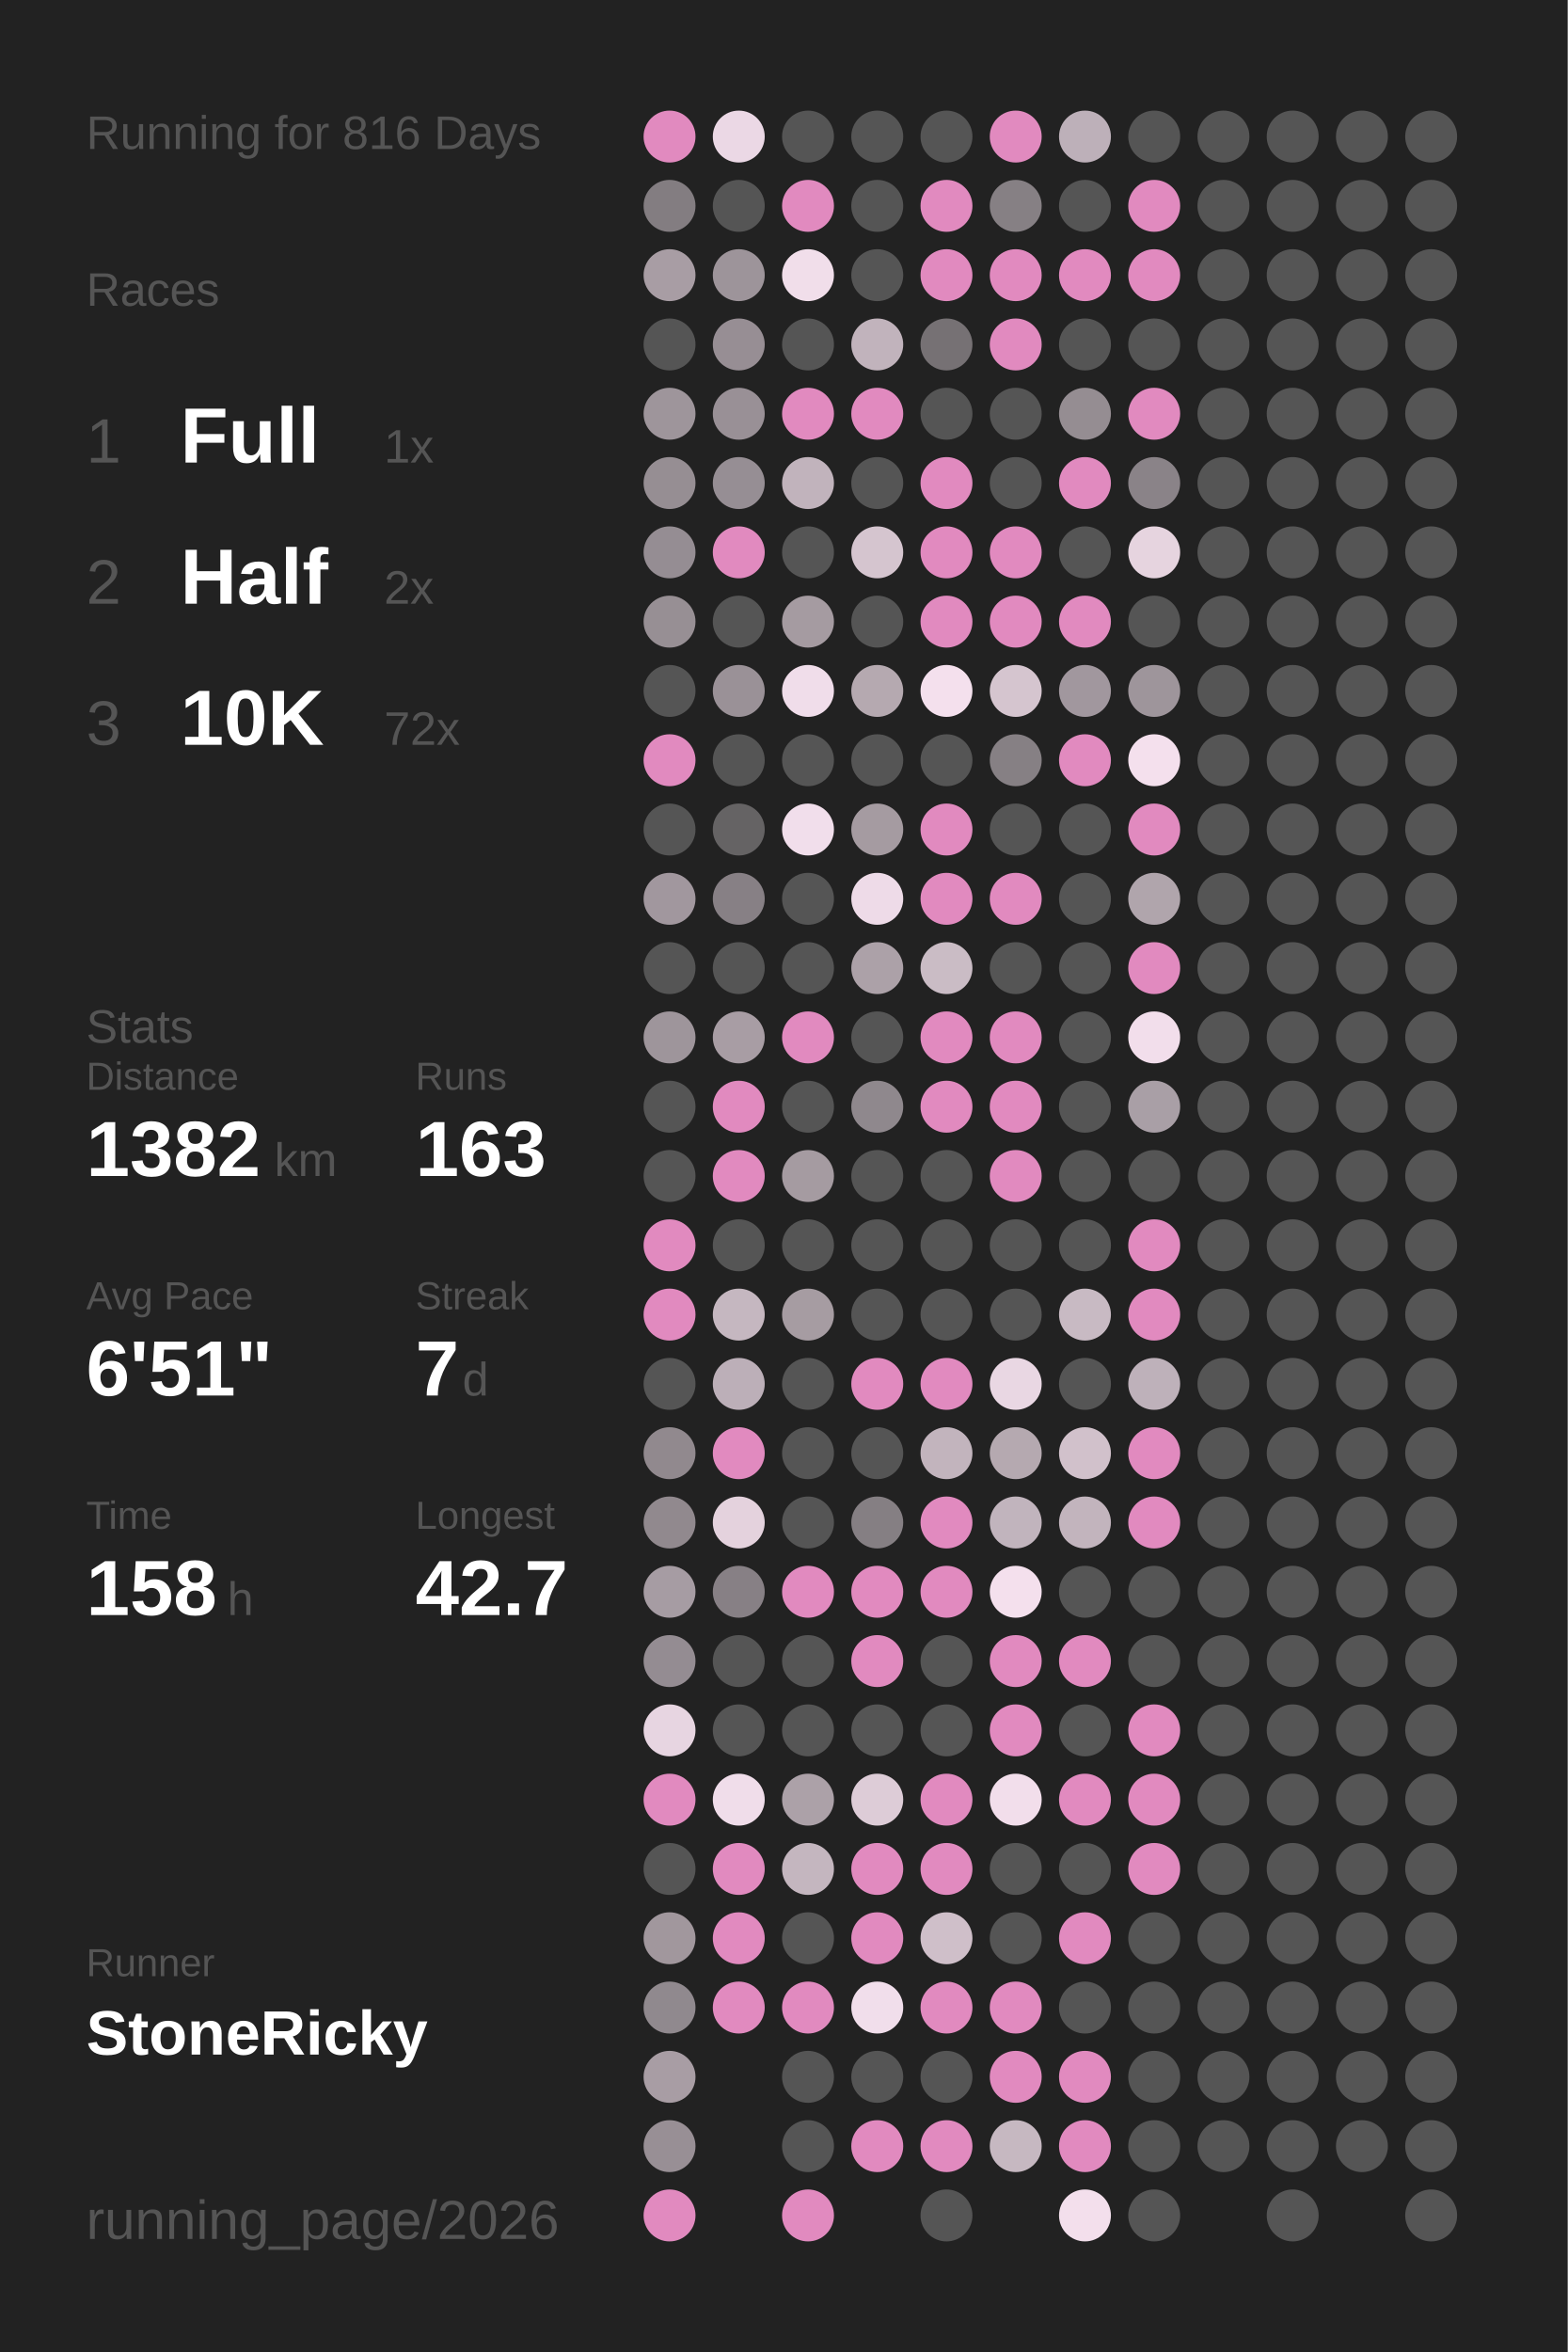
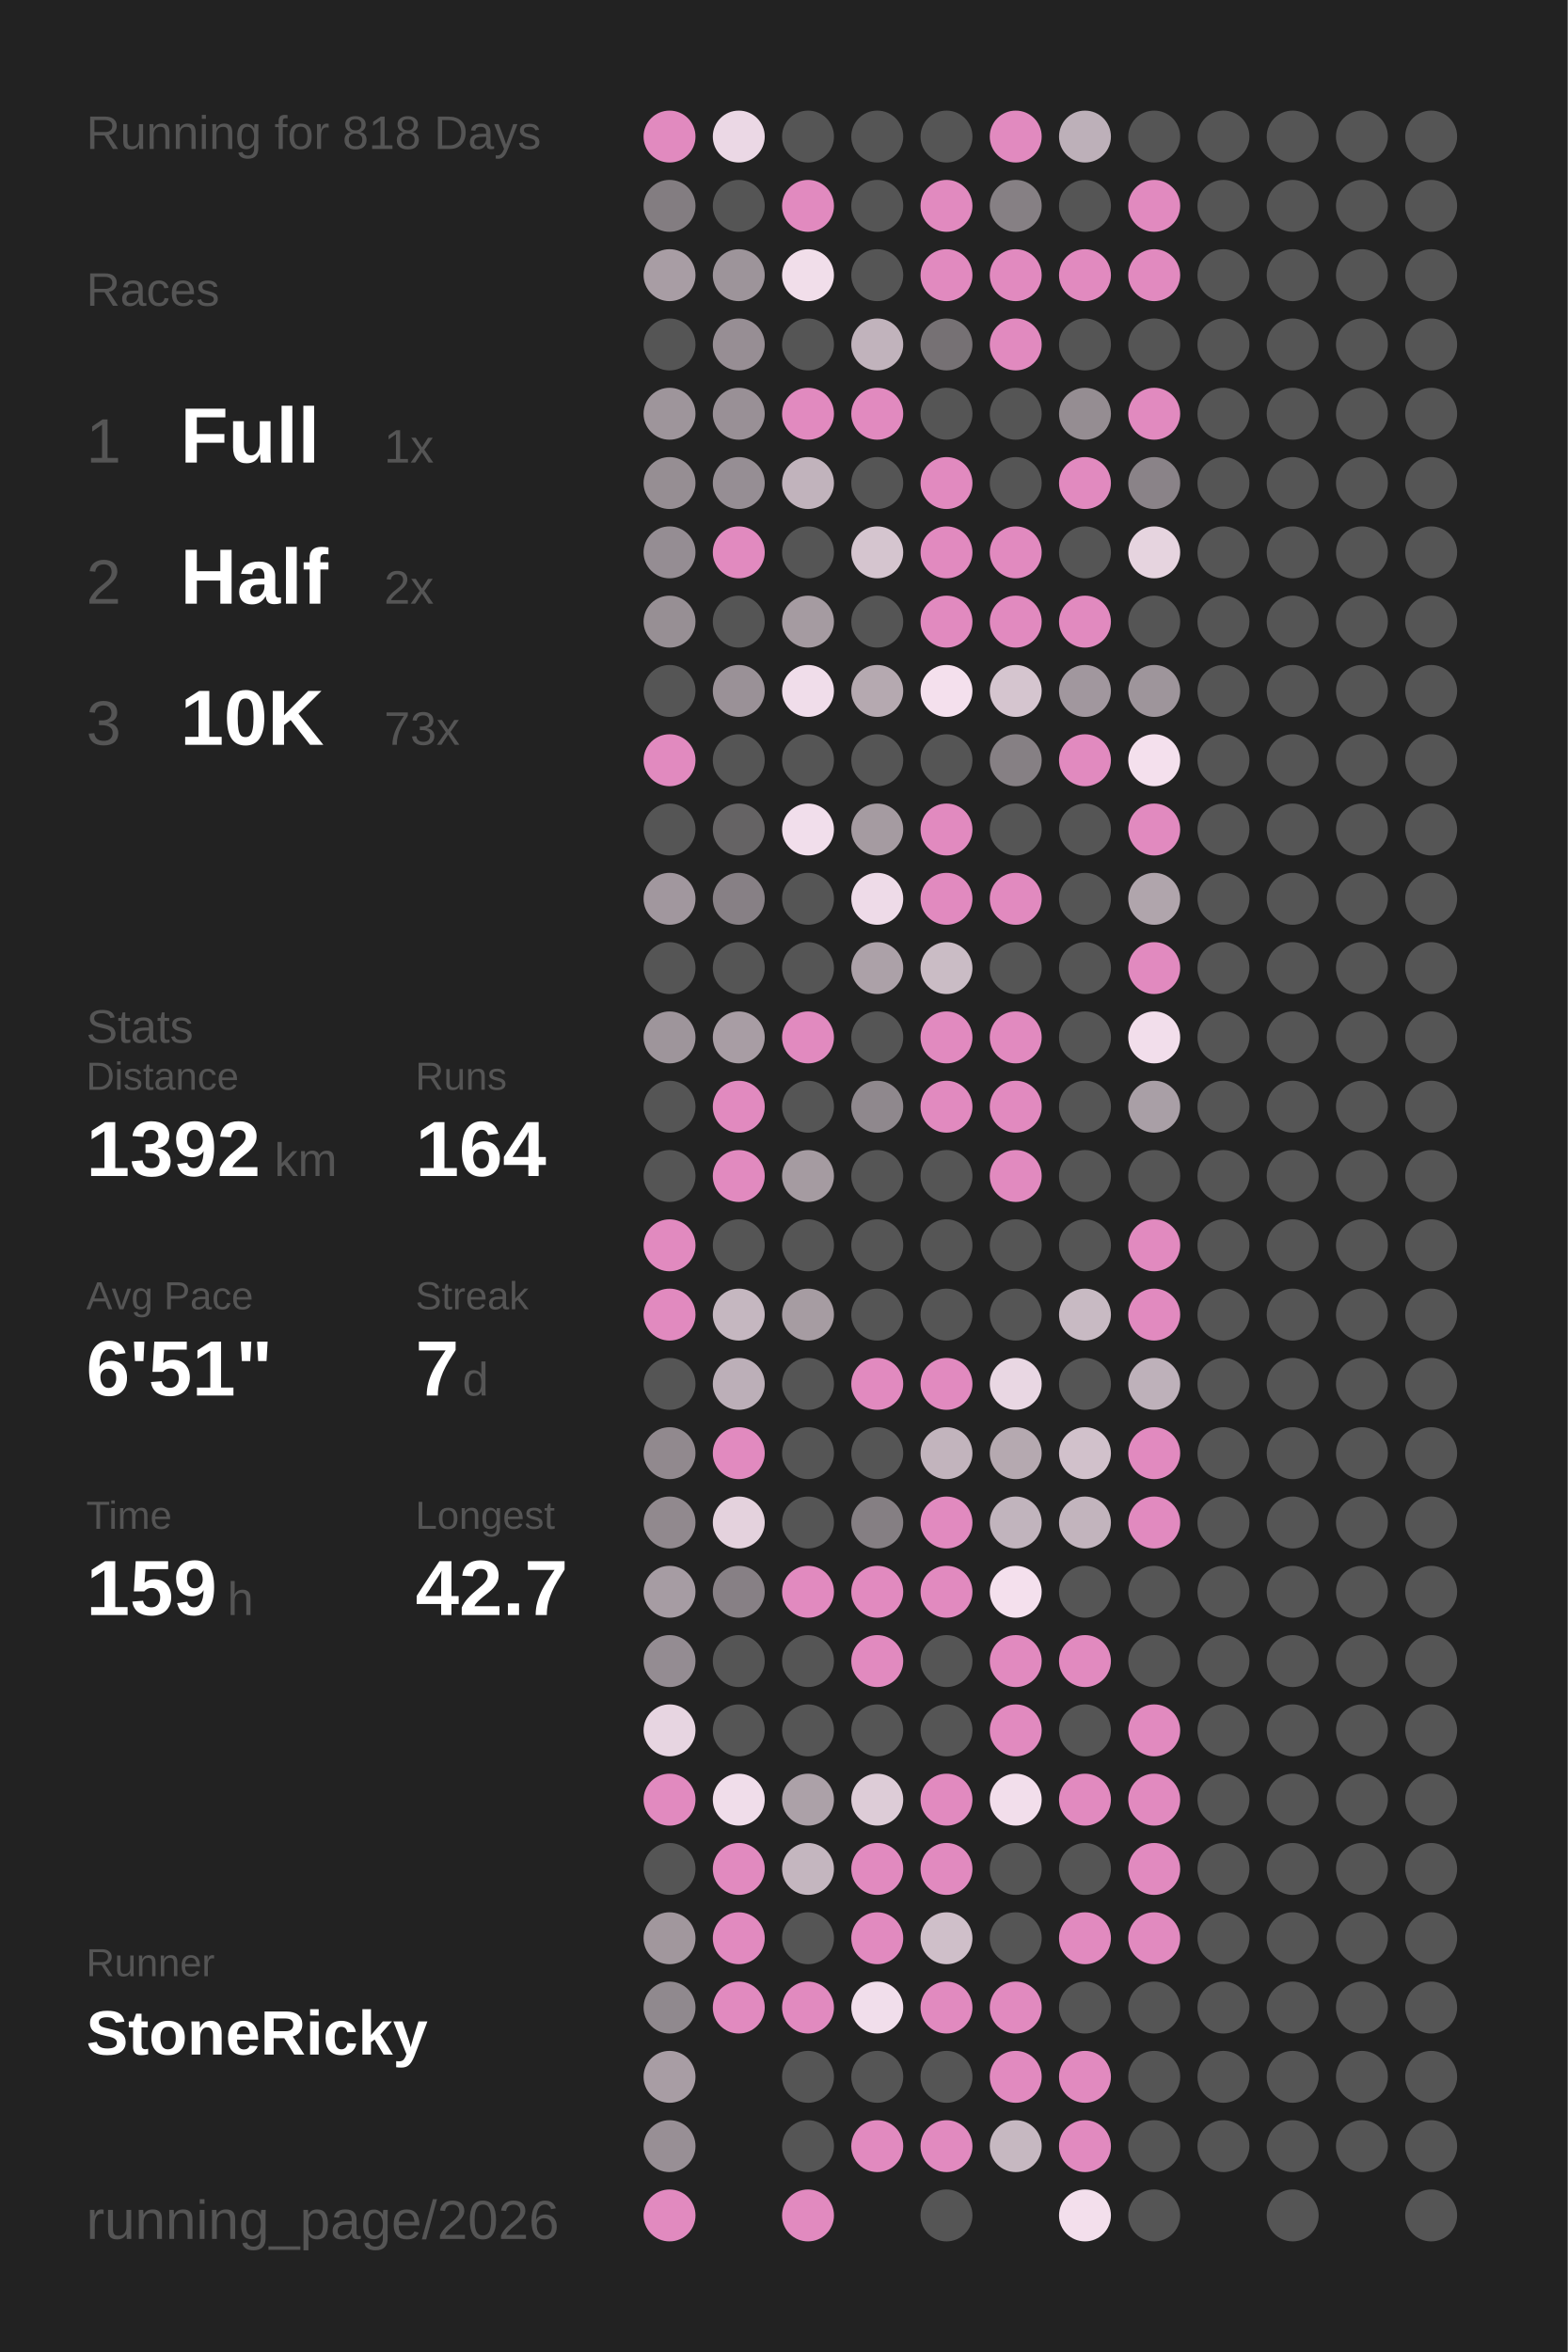
<svg xmlns="http://www.w3.org/2000/svg" baseProfile="full" height="300mm" version="1.1" viewBox="0,0,200,300" width="200mm">
  <defs />
  <rect fill="#222222" height="300" width="200" x="0" y="0" />
-   <text fill="#555555" style="font-size:6px; font-family:Arial;" x="11" y="19">Running for 816 Days</text>
+   <text fill="#555555" style="font-size:6px; font-family:Arial;" x="11" y="19">Running for 818 Days</text>
  <text fill="#555555" style="font-size:6px; font-family:Arial;" x="11" y="39">Races</text>
  <text fill="#555555" style="font-size:8px; font-family:Arial;" x="11" y="59">1</text>
  <text fill="#FFFFFF" style="font-size:10px; font-family:Arial; font-weight:bold;" x="23" y="59">Full</text>
  <text fill="#555555" style="font-size:6px; font-family:Arial;" x="49" y="59">1x</text>
  <text fill="#555555" style="font-size:8px; font-family:Arial;" x="11" y="77">2</text>
  <text fill="#FFFFFF" style="font-size:10px; font-family:Arial; font-weight:bold;" x="23" y="77">Half</text>
  <text fill="#555555" style="font-size:6px; font-family:Arial;" x="49" y="77">2x</text>
  <text fill="#555555" style="font-size:8px; font-family:Arial;" x="11" y="95">3</text>
  <text fill="#FFFFFF" style="font-size:10px; font-family:Arial; font-weight:bold;" x="23" y="95">10K</text>
-   <text fill="#555555" style="font-size:6px; font-family:Arial;" x="49" y="95">72x</text>
+   <text fill="#555555" style="font-size:6px; font-family:Arial;" x="49" y="95">73x</text>
  <text fill="#555555" style="font-size:6px; font-family:Arial;" x="11" y="133">Stats</text>
  <text fill="#555555" style="font-size:5px; font-family:Arial;" x="11" y="139">Distance</text>
-   <text fill="#FFFFFF" style="font-size:10px; font-family:Arial; font-weight:bold;" x="11" y="150">1382</text>
+   <text fill="#FFFFFF" style="font-size:10px; font-family:Arial; font-weight:bold;" x="11" y="150">1392</text>
  <text fill="#555555" style="font-size:6px; font-family:Arial;" x="35" y="150">km</text>
  <text fill="#555555" style="font-size:5px; font-family:Arial;" x="53" y="139">Runs</text>
-   <text fill="#FFFFFF" style="font-size:10px; font-family:Arial; font-weight:bold;" x="53" y="150">163</text>
+   <text fill="#FFFFFF" style="font-size:10px; font-family:Arial; font-weight:bold;" x="53" y="150">164</text>
  <text fill="#555555" style="font-size:5px; font-family:Arial;" x="11" y="167">Avg Pace</text>
  <text fill="#FFFFFF" style="font-size:10px; font-family:Arial; font-weight:bold;" x="11" y="178">6'51"</text>
  <text fill="#555555" style="font-size:5px; font-family:Arial;" x="53" y="167">Streak</text>
  <text fill="#FFFFFF" style="font-size:10px; font-family:Arial; font-weight:bold;" x="53" y="178">7</text>
  <text fill="#555555" style="font-size:6px; font-family:Arial;" x="59" y="178">d</text>
  <text fill="#555555" style="font-size:5px; font-family:Arial;" x="11" y="195">Time</text>
-   <text fill="#FFFFFF" style="font-size:10px; font-family:Arial; font-weight:bold;" x="11" y="206">158</text>
+   <text fill="#FFFFFF" style="font-size:10px; font-family:Arial; font-weight:bold;" x="11" y="206">159</text>
  <text fill="#555555" style="font-size:6px; font-family:Arial;" x="29" y="206">h</text>
  <text fill="#555555" style="font-size:5px; font-family:Arial;" x="53" y="195">Longest</text>
  <text fill="#FFFFFF" style="font-size:10px; font-family:Arial; font-weight:bold;" x="53" y="206">42.7</text>
  <text fill="#555555" style="font-size:5px; font-family:Arial;" x="11" y="252.065">Runner</text>
  <text fill="#FFFFFF" style="font-size:8px; font-family:Arial; font-weight:bold;" x="11" y="262.065">StoneRicky</text>
  <text fill="#555555" style="font-size:7px; font-family:Arial;" x="11" y="285.581">running_page/2026</text>
  <circle cx="85.417" cy="17.419" fill="#E18ABF" r="3.312" />
  <circle cx="85.417" cy="26.258" fill="#837d81" r="3.312" />
  <circle cx="85.417" cy="35.097" fill="#a89da4" r="3.312" />
  <circle cx="85.417" cy="43.935" fill="#555555" r="3.312" />
  <circle cx="85.417" cy="52.774" fill="#9e959b" r="3.312" />
  <circle cx="85.417" cy="61.613" fill="#968e93" r="3.312" />
  <circle cx="85.417" cy="70.452" fill="#958d93" r="3.312" />
  <circle cx="85.417" cy="79.29" fill="#978f94" r="3.312" />
  <circle cx="85.417" cy="88.129" fill="#555555" r="3.312" />
  <circle cx="85.417" cy="96.968" fill="#E18ABF" r="3.312" />
  <circle cx="85.417" cy="105.806" fill="#555555" r="3.312" />
  <circle cx="85.417" cy="114.645" fill="#a1979e" r="3.312" />
  <circle cx="85.417" cy="123.484" fill="#555555" r="3.312" />
  <circle cx="85.417" cy="132.323" fill="#9e959b" r="3.312" />
  <circle cx="85.417" cy="141.161" fill="#555555" r="3.312" />
  <circle cx="85.417" cy="150" fill="#555555" r="3.312" />
  <circle cx="85.417" cy="158.839" fill="#E18ABF" r="3.312" />
  <circle cx="85.417" cy="167.677" fill="#E18ABF" r="3.312" />
  <circle cx="85.417" cy="176.516" fill="#555555" r="3.312" />
  <circle cx="85.417" cy="185.355" fill="#91898e" r="3.312" />
  <circle cx="85.417" cy="194.194" fill="#91898e" r="3.312" />
  <circle cx="85.417" cy="203.032" fill="#a69ca3" r="3.312" />
  <circle cx="85.417" cy="211.871" fill="#948c92" r="3.312" />
  <circle cx="85.417" cy="220.71" fill="#e7d5e1" r="3.312" />
  <circle cx="85.417" cy="229.548" fill="#E18ABF" r="3.312" />
  <circle cx="85.417" cy="238.387" fill="#555555" r="3.312" />
  <circle cx="85.417" cy="247.226" fill="#a1979d" r="3.312" />
  <circle cx="85.417" cy="256.065" fill="#90898e" r="3.312" />
  <circle cx="85.417" cy="264.903" fill="#a89da4" r="3.312" />
  <circle cx="85.417" cy="273.742" fill="#988f95" r="3.312" />
  <circle cx="85.417" cy="282.581" fill="#E18ABF" r="3.312" />
  <circle cx="94.25" cy="17.419" fill="#ebd8e5" r="3.312" />
  <circle cx="94.25" cy="26.258" fill="#555555" r="3.312" />
  <circle cx="94.25" cy="35.097" fill="#9d949a" r="3.312" />
  <circle cx="94.25" cy="43.935" fill="#978e94" r="3.312" />
  <circle cx="94.25" cy="52.774" fill="#999096" r="3.312" />
  <circle cx="94.25" cy="61.613" fill="#968e94" r="3.312" />
  <circle cx="94.25" cy="70.452" fill="#E18ABF" r="3.312" />
  <circle cx="94.25" cy="79.29" fill="#555555" r="3.312" />
  <circle cx="94.25" cy="88.129" fill="#9a9197" r="3.312" />
  <circle cx="94.25" cy="96.968" fill="#555555" r="3.312" />
  <circle cx="94.25" cy="105.806" fill="#656364" r="3.312" />
  <circle cx="94.25" cy="114.645" fill="#878085" r="3.312" />
  <circle cx="94.25" cy="123.484" fill="#555555" r="3.312" />
  <circle cx="94.25" cy="132.323" fill="#a89da4" r="3.312" />
  <circle cx="94.25" cy="141.161" fill="#E18ABF" r="3.312" />
  <circle cx="94.25" cy="150" fill="#E18ABF" r="3.312" />
  <circle cx="94.25" cy="158.839" fill="#555555" r="3.312" />
  <circle cx="94.25" cy="167.677" fill="#c5b7c0" r="3.312" />
  <circle cx="94.25" cy="176.516" fill="#bcafb8" r="3.312" />
  <circle cx="94.25" cy="185.355" fill="#E18ABF" r="3.312" />
  <circle cx="94.25" cy="194.194" fill="#e4d2dd" r="3.312" />
  <circle cx="94.25" cy="203.032" fill="#878085" r="3.312" />
  <circle cx="94.25" cy="211.871" fill="#555555" r="3.312" />
  <circle cx="94.25" cy="220.71" fill="#555555" r="3.312" />
  <circle cx="94.25" cy="229.548" fill="#f0ddea" r="3.312" />
  <circle cx="94.25" cy="238.387" fill="#E18ABF" r="3.312" />
  <circle cx="94.25" cy="247.226" fill="#E18ABF" r="3.312" />
  <circle cx="94.25" cy="256.065" fill="#E18ABF" r="3.312" />
  <circle cx="103.083" cy="17.419" fill="#555555" r="3.312" />
  <circle cx="103.083" cy="26.258" fill="#E18ABF" r="3.312" />
  <circle cx="103.083" cy="35.097" fill="#f1deea" r="3.312" />
  <circle cx="103.083" cy="43.935" fill="#555555" r="3.312" />
  <circle cx="103.083" cy="52.774" fill="#E18ABF" r="3.312" />
  <circle cx="103.083" cy="61.613" fill="#c1b3bc" r="3.312" />
  <circle cx="103.083" cy="70.452" fill="#555555" r="3.312" />
  <circle cx="103.083" cy="79.29" fill="#a59ba1" r="3.312" />
  <circle cx="103.083" cy="88.129" fill="#f0ddea" r="3.312" />
  <circle cx="103.083" cy="96.968" fill="#555555" r="3.312" />
  <circle cx="103.083" cy="105.806" fill="#f1deeb" r="3.312" />
  <circle cx="103.083" cy="114.645" fill="#555555" r="3.312" />
  <circle cx="103.083" cy="123.484" fill="#555555" r="3.312" />
  <circle cx="103.083" cy="132.323" fill="#E18ABF" r="3.312" />
  <circle cx="103.083" cy="141.161" fill="#555555" r="3.312" />
  <circle cx="103.083" cy="150" fill="#a59ba1" r="3.312" />
  <circle cx="103.083" cy="158.839" fill="#555555" r="3.312" />
  <circle cx="103.083" cy="167.677" fill="#a69ca2" r="3.312" />
  <circle cx="103.083" cy="176.516" fill="#555555" r="3.312" />
  <circle cx="103.083" cy="185.355" fill="#555555" r="3.312" />
  <circle cx="103.083" cy="194.194" fill="#555555" r="3.312" />
  <circle cx="103.083" cy="203.032" fill="#E18ABF" r="3.312" />
  <circle cx="103.083" cy="211.871" fill="#555555" r="3.312" />
  <circle cx="103.083" cy="220.71" fill="#555555" r="3.312" />
  <circle cx="103.083" cy="229.548" fill="#aca1a8" r="3.312" />
  <circle cx="103.083" cy="238.387" fill="#c4b6bf" r="3.312" />
  <circle cx="103.083" cy="247.226" fill="#555555" r="3.312" />
  <circle cx="103.083" cy="256.065" fill="#E18ABF" r="3.312" />
  <circle cx="103.083" cy="264.903" fill="#555555" r="3.312" />
  <circle cx="103.083" cy="273.742" fill="#555555" r="3.312" />
  <circle cx="103.083" cy="282.581" fill="#E18ABF" r="3.312" />
  <circle cx="111.917" cy="17.419" fill="#555555" r="3.312" />
  <circle cx="111.917" cy="26.258" fill="#555555" r="3.312" />
  <circle cx="111.917" cy="35.097" fill="#555555" r="3.312" />
  <circle cx="111.917" cy="43.935" fill="#c1b3bc" r="3.312" />
  <circle cx="111.917" cy="52.774" fill="#E18ABF" r="3.312" />
  <circle cx="111.917" cy="61.613" fill="#555555" r="3.312" />
  <circle cx="111.917" cy="70.452" fill="#d5c5cf" r="3.312" />
  <circle cx="111.917" cy="79.29" fill="#555555" r="3.312" />
  <circle cx="111.917" cy="88.129" fill="#b5a9b0" r="3.312" />
  <circle cx="111.917" cy="96.968" fill="#555555" r="3.312" />
  <circle cx="111.917" cy="105.806" fill="#a59ba1" r="3.312" />
  <circle cx="111.917" cy="114.645" fill="#eedbe8" r="3.312" />
  <circle cx="111.917" cy="123.484" fill="#aca1a8" r="3.312" />
  <circle cx="111.917" cy="132.323" fill="#555555" r="3.312" />
  <circle cx="111.917" cy="141.161" fill="#8f888d" r="3.312" />
  <circle cx="111.917" cy="150" fill="#555555" r="3.312" />
  <circle cx="111.917" cy="158.839" fill="#555555" r="3.312" />
  <circle cx="111.917" cy="167.677" fill="#555555" r="3.312" />
  <circle cx="111.917" cy="176.516" fill="#E18ABF" r="3.312" />
  <circle cx="111.917" cy="185.355" fill="#555555" r="3.312" />
  <circle cx="111.917" cy="194.194" fill="#857f83" r="3.312" />
  <circle cx="111.917" cy="203.032" fill="#E18ABF" r="3.312" />
  <circle cx="111.917" cy="211.871" fill="#E18ABF" r="3.312" />
  <circle cx="111.917" cy="220.71" fill="#555555" r="3.312" />
  <circle cx="111.917" cy="229.548" fill="#ddccd7" r="3.312" />
  <circle cx="111.917" cy="238.387" fill="#E18ABF" r="3.312" />
  <circle cx="111.917" cy="247.226" fill="#E18ABF" r="3.312" />
  <circle cx="111.917" cy="256.065" fill="#f1deeb" r="3.312" />
  <circle cx="111.917" cy="264.903" fill="#555555" r="3.312" />
  <circle cx="111.917" cy="273.742" fill="#E18ABF" r="3.312" />
  <circle cx="120.75" cy="17.419" fill="#555555" r="3.312" />
  <circle cx="120.75" cy="26.258" fill="#E18ABF" r="3.312" />
  <circle cx="120.75" cy="35.097" fill="#E18ABF" r="3.312" />
  <circle cx="120.75" cy="43.935" fill="#767174" r="3.312" />
  <circle cx="120.75" cy="52.774" fill="#555555" r="3.312" />
  <circle cx="120.75" cy="61.613" fill="#E18ABF" r="3.312" />
  <circle cx="120.75" cy="70.452" fill="#E18ABF" r="3.312" />
  <circle cx="120.75" cy="79.29" fill="#E18ABF" r="3.312" />
  <circle cx="120.75" cy="88.129" fill="#f4e0ed" r="3.312" />
  <circle cx="120.75" cy="96.968" fill="#555555" r="3.312" />
  <circle cx="120.75" cy="105.806" fill="#E18ABF" r="3.312" />
  <circle cx="120.75" cy="114.645" fill="#E18ABF" r="3.312" />
  <circle cx="120.75" cy="123.484" fill="#cabcc5" r="3.312" />
  <circle cx="120.75" cy="132.323" fill="#E18ABF" r="3.312" />
  <circle cx="120.75" cy="141.161" fill="#E18ABF" r="3.312" />
  <circle cx="120.75" cy="150" fill="#555555" r="3.312" />
  <circle cx="120.75" cy="158.839" fill="#555555" r="3.312" />
  <circle cx="120.75" cy="167.677" fill="#555555" r="3.312" />
  <circle cx="120.75" cy="176.516" fill="#E18ABF" r="3.312" />
  <circle cx="120.75" cy="185.355" fill="#c2b4bd" r="3.312" />
  <circle cx="120.75" cy="194.194" fill="#E18ABF" r="3.312" />
  <circle cx="120.75" cy="203.032" fill="#E18ABF" r="3.312" />
  <circle cx="120.75" cy="211.871" fill="#555555" r="3.312" />
  <circle cx="120.75" cy="220.71" fill="#555555" r="3.312" />
  <circle cx="120.75" cy="229.548" fill="#E18ABF" r="3.312" />
  <circle cx="120.75" cy="238.387" fill="#E18ABF" r="3.312" />
  <circle cx="120.75" cy="247.226" fill="#cfbfc9" r="3.312" />
  <circle cx="120.75" cy="256.065" fill="#E18ABF" r="3.312" />
  <circle cx="120.75" cy="264.903" fill="#555555" r="3.312" />
  <circle cx="120.75" cy="273.742" fill="#E18ABF" r="3.312" />
  <circle cx="120.75" cy="282.581" fill="#555555" r="3.312" />
  <circle cx="129.583" cy="17.419" fill="#E18ABF" r="3.312" />
  <circle cx="129.583" cy="26.258" fill="#868084" r="3.312" />
  <circle cx="129.583" cy="35.097" fill="#E18ABF" r="3.312" />
  <circle cx="129.583" cy="43.935" fill="#E18ABF" r="3.312" />
  <circle cx="129.583" cy="52.774" fill="#555555" r="3.312" />
  <circle cx="129.583" cy="61.613" fill="#555555" r="3.312" />
  <circle cx="129.583" cy="70.452" fill="#E18ABF" r="3.312" />
  <circle cx="129.583" cy="79.29" fill="#E18ABF" r="3.312" />
  <circle cx="129.583" cy="88.129" fill="#d5c5cf" r="3.312" />
  <circle cx="129.583" cy="96.968" fill="#868084" r="3.312" />
  <circle cx="129.583" cy="105.806" fill="#555555" r="3.312" />
  <circle cx="129.583" cy="114.645" fill="#E18ABF" r="3.312" />
  <circle cx="129.583" cy="123.484" fill="#555555" r="3.312" />
  <circle cx="129.583" cy="132.323" fill="#E18ABF" r="3.312" />
  <circle cx="129.583" cy="141.161" fill="#E18ABF" r="3.312" />
  <circle cx="129.583" cy="150" fill="#E18ABF" r="3.312" />
  <circle cx="129.583" cy="158.839" fill="#555555" r="3.312" />
  <circle cx="129.583" cy="167.677" fill="#555555" r="3.312" />
  <circle cx="129.583" cy="176.516" fill="#e9d7e3" r="3.312" />
  <circle cx="129.583" cy="185.355" fill="#b5a9b0" r="3.312" />
  <circle cx="129.583" cy="194.194" fill="#c1b4bd" r="3.312" />
  <circle cx="129.583" cy="203.032" fill="#f4e0ed" r="3.312" />
  <circle cx="129.583" cy="211.871" fill="#E18ABF" r="3.312" />
  <circle cx="129.583" cy="220.71" fill="#E18ABF" r="3.312" />
  <circle cx="129.583" cy="229.548" fill="#f2deeb" r="3.312" />
  <circle cx="129.583" cy="238.387" fill="#555555" r="3.312" />
  <circle cx="129.583" cy="247.226" fill="#555555" r="3.312" />
  <circle cx="129.583" cy="256.065" fill="#E18ABF" r="3.312" />
  <circle cx="129.583" cy="264.903" fill="#E18ABF" r="3.312" />
  <circle cx="129.583" cy="273.742" fill="#c6b8c1" r="3.312" />
  <circle cx="138.417" cy="17.419" fill="#bdb0b9" r="3.312" />
  <circle cx="138.417" cy="26.258" fill="#555555" r="3.312" />
  <circle cx="138.417" cy="35.097" fill="#E18ABF" r="3.312" />
  <circle cx="138.417" cy="43.935" fill="#555555" r="3.312" />
  <circle cx="138.417" cy="52.774" fill="#958d92" r="3.312" />
  <circle cx="138.417" cy="61.613" fill="#E18ABF" r="3.312" />
  <circle cx="138.417" cy="70.452" fill="#555555" r="3.312" />
  <circle cx="138.417" cy="79.29" fill="#E18ABF" r="3.312" />
  <circle cx="138.417" cy="88.129" fill="#a1979e" r="3.312" />
  <circle cx="138.417" cy="96.968" fill="#E18ABF" r="3.312" />
  <circle cx="138.417" cy="105.806" fill="#555555" r="3.312" />
  <circle cx="138.417" cy="114.645" fill="#555555" r="3.312" />
  <circle cx="138.417" cy="123.484" fill="#555555" r="3.312" />
  <circle cx="138.417" cy="132.323" fill="#555555" r="3.312" />
  <circle cx="138.417" cy="141.161" fill="#555555" r="3.312" />
  <circle cx="138.417" cy="150" fill="#555555" r="3.312" />
  <circle cx="138.417" cy="158.839" fill="#555555" r="3.312" />
  <circle cx="138.417" cy="167.677" fill="#c8bac3" r="3.312" />
  <circle cx="138.417" cy="176.516" fill="#555555" r="3.312" />
  <circle cx="138.417" cy="185.355" fill="#d1c1cb" r="3.312" />
  <circle cx="138.417" cy="194.194" fill="#c2b4bd" r="3.312" />
  <circle cx="138.417" cy="203.032" fill="#555555" r="3.312" />
  <circle cx="138.417" cy="211.871" fill="#E18ABF" r="3.312" />
  <circle cx="138.417" cy="220.71" fill="#555555" r="3.312" />
  <circle cx="138.417" cy="229.548" fill="#E18ABF" r="3.312" />
  <circle cx="138.417" cy="238.387" fill="#555555" r="3.312" />
  <circle cx="138.417" cy="247.226" fill="#E18ABF" r="3.312" />
  <circle cx="138.417" cy="256.065" fill="#555555" r="3.312" />
  <circle cx="138.417" cy="264.903" fill="#E18ABF" r="3.312" />
  <circle cx="138.417" cy="273.742" fill="#E18ABF" r="3.312" />
  <circle cx="138.417" cy="282.581" fill="#f3dfec" r="3.312" />
  <circle cx="147.25" cy="17.419" fill="#555555" r="3.312" />
  <circle cx="147.25" cy="26.258" fill="#E18ABF" r="3.312" />
  <circle cx="147.25" cy="35.097" fill="#E18ABF" r="3.312" />
  <circle cx="147.25" cy="43.935" fill="#555555" r="3.312" />
  <circle cx="147.25" cy="52.774" fill="#E18ABF" r="3.312" />
  <circle cx="147.25" cy="61.613" fill="#8a8388" r="3.312" />
  <circle cx="147.25" cy="70.452" fill="#e6d4df" r="3.312" />
  <circle cx="147.25" cy="79.29" fill="#555555" r="3.312" />
  <circle cx="147.25" cy="88.129" fill="#9e959b" r="3.312" />
  <circle cx="147.25" cy="96.968" fill="#f4e0ed" r="3.312" />
  <circle cx="147.25" cy="105.806" fill="#E18ABF" r="3.312" />
  <circle cx="147.25" cy="114.645" fill="#b0a5ac" r="3.312" />
  <circle cx="147.25" cy="123.484" fill="#E18ABF" r="3.312" />
  <circle cx="147.25" cy="132.323" fill="#f2deeb" r="3.312" />
  <circle cx="147.25" cy="141.161" fill="#a99fa6" r="3.312" />
  <circle cx="147.25" cy="150" fill="#555555" r="3.312" />
  <circle cx="147.25" cy="158.839" fill="#E18ABF" r="3.312" />
  <circle cx="147.25" cy="167.677" fill="#E18ABF" r="3.312" />
  <circle cx="147.25" cy="176.516" fill="#beb1ba" r="3.312" />
  <circle cx="147.25" cy="185.355" fill="#E18ABF" r="3.312" />
  <circle cx="147.25" cy="194.194" fill="#E18ABF" r="3.312" />
  <circle cx="147.25" cy="203.032" fill="#555555" r="3.312" />
  <circle cx="147.25" cy="211.871" fill="#555555" r="3.312" />
  <circle cx="147.25" cy="220.71" fill="#E18ABF" r="3.312" />
  <circle cx="147.25" cy="229.548" fill="#E18ABF" r="3.312" />
  <circle cx="147.25" cy="238.387" fill="#E18ABF" r="3.312" />
-   <circle cx="147.25" cy="247.226" fill="#555555" r="3.312" />
+   <circle cx="147.25" cy="247.226" fill="#E18ABF" r="3.312" />
  <circle cx="147.25" cy="256.065" fill="#555555" r="3.312" />
  <circle cx="147.25" cy="264.903" fill="#555555" r="3.312" />
  <circle cx="147.25" cy="273.742" fill="#555555" r="3.312" />
  <circle cx="147.25" cy="282.581" fill="#555555" r="3.312" />
  <circle cx="156.083" cy="17.419" fill="#555555" r="3.312" />
  <circle cx="156.083" cy="26.258" fill="#555555" r="3.312" />
  <circle cx="156.083" cy="35.097" fill="#555555" r="3.312" />
  <circle cx="156.083" cy="43.935" fill="#555555" r="3.312" />
  <circle cx="156.083" cy="52.774" fill="#555555" r="3.312" />
  <circle cx="156.083" cy="61.613" fill="#555555" r="3.312" />
  <circle cx="156.083" cy="70.452" fill="#555555" r="3.312" />
  <circle cx="156.083" cy="79.29" fill="#555555" r="3.312" />
  <circle cx="156.083" cy="88.129" fill="#555555" r="3.312" />
  <circle cx="156.083" cy="96.968" fill="#555555" r="3.312" />
  <circle cx="156.083" cy="105.806" fill="#555555" r="3.312" />
  <circle cx="156.083" cy="114.645" fill="#555555" r="3.312" />
  <circle cx="156.083" cy="123.484" fill="#555555" r="3.312" />
  <circle cx="156.083" cy="132.323" fill="#555555" r="3.312" />
  <circle cx="156.083" cy="141.161" fill="#555555" r="3.312" />
  <circle cx="156.083" cy="150" fill="#555555" r="3.312" />
  <circle cx="156.083" cy="158.839" fill="#555555" r="3.312" />
  <circle cx="156.083" cy="167.677" fill="#555555" r="3.312" />
  <circle cx="156.083" cy="176.516" fill="#555555" r="3.312" />
  <circle cx="156.083" cy="185.355" fill="#555555" r="3.312" />
  <circle cx="156.083" cy="194.194" fill="#555555" r="3.312" />
  <circle cx="156.083" cy="203.032" fill="#555555" r="3.312" />
  <circle cx="156.083" cy="211.871" fill="#555555" r="3.312" />
  <circle cx="156.083" cy="220.71" fill="#555555" r="3.312" />
  <circle cx="156.083" cy="229.548" fill="#555555" r="3.312" />
  <circle cx="156.083" cy="238.387" fill="#555555" r="3.312" />
  <circle cx="156.083" cy="247.226" fill="#555555" r="3.312" />
  <circle cx="156.083" cy="256.065" fill="#555555" r="3.312" />
  <circle cx="156.083" cy="264.903" fill="#555555" r="3.312" />
  <circle cx="156.083" cy="273.742" fill="#555555" r="3.312" />
  <circle cx="164.917" cy="17.419" fill="#555555" r="3.312" />
  <circle cx="164.917" cy="26.258" fill="#555555" r="3.312" />
  <circle cx="164.917" cy="35.097" fill="#555555" r="3.312" />
  <circle cx="164.917" cy="43.935" fill="#555555" r="3.312" />
  <circle cx="164.917" cy="52.774" fill="#555555" r="3.312" />
  <circle cx="164.917" cy="61.613" fill="#555555" r="3.312" />
  <circle cx="164.917" cy="70.452" fill="#555555" r="3.312" />
  <circle cx="164.917" cy="79.29" fill="#555555" r="3.312" />
  <circle cx="164.917" cy="88.129" fill="#555555" r="3.312" />
  <circle cx="164.917" cy="96.968" fill="#555555" r="3.312" />
  <circle cx="164.917" cy="105.806" fill="#555555" r="3.312" />
  <circle cx="164.917" cy="114.645" fill="#555555" r="3.312" />
  <circle cx="164.917" cy="123.484" fill="#555555" r="3.312" />
  <circle cx="164.917" cy="132.323" fill="#555555" r="3.312" />
  <circle cx="164.917" cy="141.161" fill="#555555" r="3.312" />
  <circle cx="164.917" cy="150" fill="#555555" r="3.312" />
  <circle cx="164.917" cy="158.839" fill="#555555" r="3.312" />
  <circle cx="164.917" cy="167.677" fill="#555555" r="3.312" />
  <circle cx="164.917" cy="176.516" fill="#555555" r="3.312" />
  <circle cx="164.917" cy="185.355" fill="#555555" r="3.312" />
  <circle cx="164.917" cy="194.194" fill="#555555" r="3.312" />
  <circle cx="164.917" cy="203.032" fill="#555555" r="3.312" />
  <circle cx="164.917" cy="211.871" fill="#555555" r="3.312" />
  <circle cx="164.917" cy="220.71" fill="#555555" r="3.312" />
  <circle cx="164.917" cy="229.548" fill="#555555" r="3.312" />
  <circle cx="164.917" cy="238.387" fill="#555555" r="3.312" />
  <circle cx="164.917" cy="247.226" fill="#555555" r="3.312" />
  <circle cx="164.917" cy="256.065" fill="#555555" r="3.312" />
  <circle cx="164.917" cy="264.903" fill="#555555" r="3.312" />
  <circle cx="164.917" cy="273.742" fill="#555555" r="3.312" />
  <circle cx="164.917" cy="282.581" fill="#555555" r="3.312" />
  <circle cx="173.75" cy="17.419" fill="#555555" r="3.312" />
  <circle cx="173.75" cy="26.258" fill="#555555" r="3.312" />
  <circle cx="173.75" cy="35.097" fill="#555555" r="3.312" />
  <circle cx="173.75" cy="43.935" fill="#555555" r="3.312" />
  <circle cx="173.75" cy="52.774" fill="#555555" r="3.312" />
  <circle cx="173.75" cy="61.613" fill="#555555" r="3.312" />
  <circle cx="173.75" cy="70.452" fill="#555555" r="3.312" />
  <circle cx="173.75" cy="79.29" fill="#555555" r="3.312" />
  <circle cx="173.75" cy="88.129" fill="#555555" r="3.312" />
  <circle cx="173.75" cy="96.968" fill="#555555" r="3.312" />
  <circle cx="173.75" cy="105.806" fill="#555555" r="3.312" />
  <circle cx="173.75" cy="114.645" fill="#555555" r="3.312" />
  <circle cx="173.75" cy="123.484" fill="#555555" r="3.312" />
  <circle cx="173.75" cy="132.323" fill="#555555" r="3.312" />
  <circle cx="173.75" cy="141.161" fill="#555555" r="3.312" />
  <circle cx="173.75" cy="150" fill="#555555" r="3.312" />
  <circle cx="173.75" cy="158.839" fill="#555555" r="3.312" />
  <circle cx="173.75" cy="167.677" fill="#555555" r="3.312" />
  <circle cx="173.75" cy="176.516" fill="#555555" r="3.312" />
  <circle cx="173.75" cy="185.355" fill="#555555" r="3.312" />
  <circle cx="173.75" cy="194.194" fill="#555555" r="3.312" />
  <circle cx="173.75" cy="203.032" fill="#555555" r="3.312" />
  <circle cx="173.75" cy="211.871" fill="#555555" r="3.312" />
  <circle cx="173.75" cy="220.71" fill="#555555" r="3.312" />
  <circle cx="173.75" cy="229.548" fill="#555555" r="3.312" />
  <circle cx="173.75" cy="238.387" fill="#555555" r="3.312" />
  <circle cx="173.75" cy="247.226" fill="#555555" r="3.312" />
  <circle cx="173.75" cy="256.065" fill="#555555" r="3.312" />
  <circle cx="173.75" cy="264.903" fill="#555555" r="3.312" />
  <circle cx="173.75" cy="273.742" fill="#555555" r="3.312" />
  <circle cx="182.583" cy="17.419" fill="#555555" r="3.312" />
  <circle cx="182.583" cy="26.258" fill="#555555" r="3.312" />
  <circle cx="182.583" cy="35.097" fill="#555555" r="3.312" />
  <circle cx="182.583" cy="43.935" fill="#555555" r="3.312" />
  <circle cx="182.583" cy="52.774" fill="#555555" r="3.312" />
  <circle cx="182.583" cy="61.613" fill="#555555" r="3.312" />
  <circle cx="182.583" cy="70.452" fill="#555555" r="3.312" />
  <circle cx="182.583" cy="79.29" fill="#555555" r="3.312" />
  <circle cx="182.583" cy="88.129" fill="#555555" r="3.312" />
  <circle cx="182.583" cy="96.968" fill="#555555" r="3.312" />
  <circle cx="182.583" cy="105.806" fill="#555555" r="3.312" />
  <circle cx="182.583" cy="114.645" fill="#555555" r="3.312" />
  <circle cx="182.583" cy="123.484" fill="#555555" r="3.312" />
  <circle cx="182.583" cy="132.323" fill="#555555" r="3.312" />
  <circle cx="182.583" cy="141.161" fill="#555555" r="3.312" />
  <circle cx="182.583" cy="150" fill="#555555" r="3.312" />
  <circle cx="182.583" cy="158.839" fill="#555555" r="3.312" />
  <circle cx="182.583" cy="167.677" fill="#555555" r="3.312" />
  <circle cx="182.583" cy="176.516" fill="#555555" r="3.312" />
  <circle cx="182.583" cy="185.355" fill="#555555" r="3.312" />
  <circle cx="182.583" cy="194.194" fill="#555555" r="3.312" />
  <circle cx="182.583" cy="203.032" fill="#555555" r="3.312" />
  <circle cx="182.583" cy="211.871" fill="#555555" r="3.312" />
  <circle cx="182.583" cy="220.71" fill="#555555" r="3.312" />
  <circle cx="182.583" cy="229.548" fill="#555555" r="3.312" />
  <circle cx="182.583" cy="238.387" fill="#555555" r="3.312" />
  <circle cx="182.583" cy="247.226" fill="#555555" r="3.312" />
  <circle cx="182.583" cy="256.065" fill="#555555" r="3.312" />
  <circle cx="182.583" cy="264.903" fill="#555555" r="3.312" />
  <circle cx="182.583" cy="273.742" fill="#555555" r="3.312" />
  <circle cx="182.583" cy="282.581" fill="#555555" r="3.312" />
</svg>
